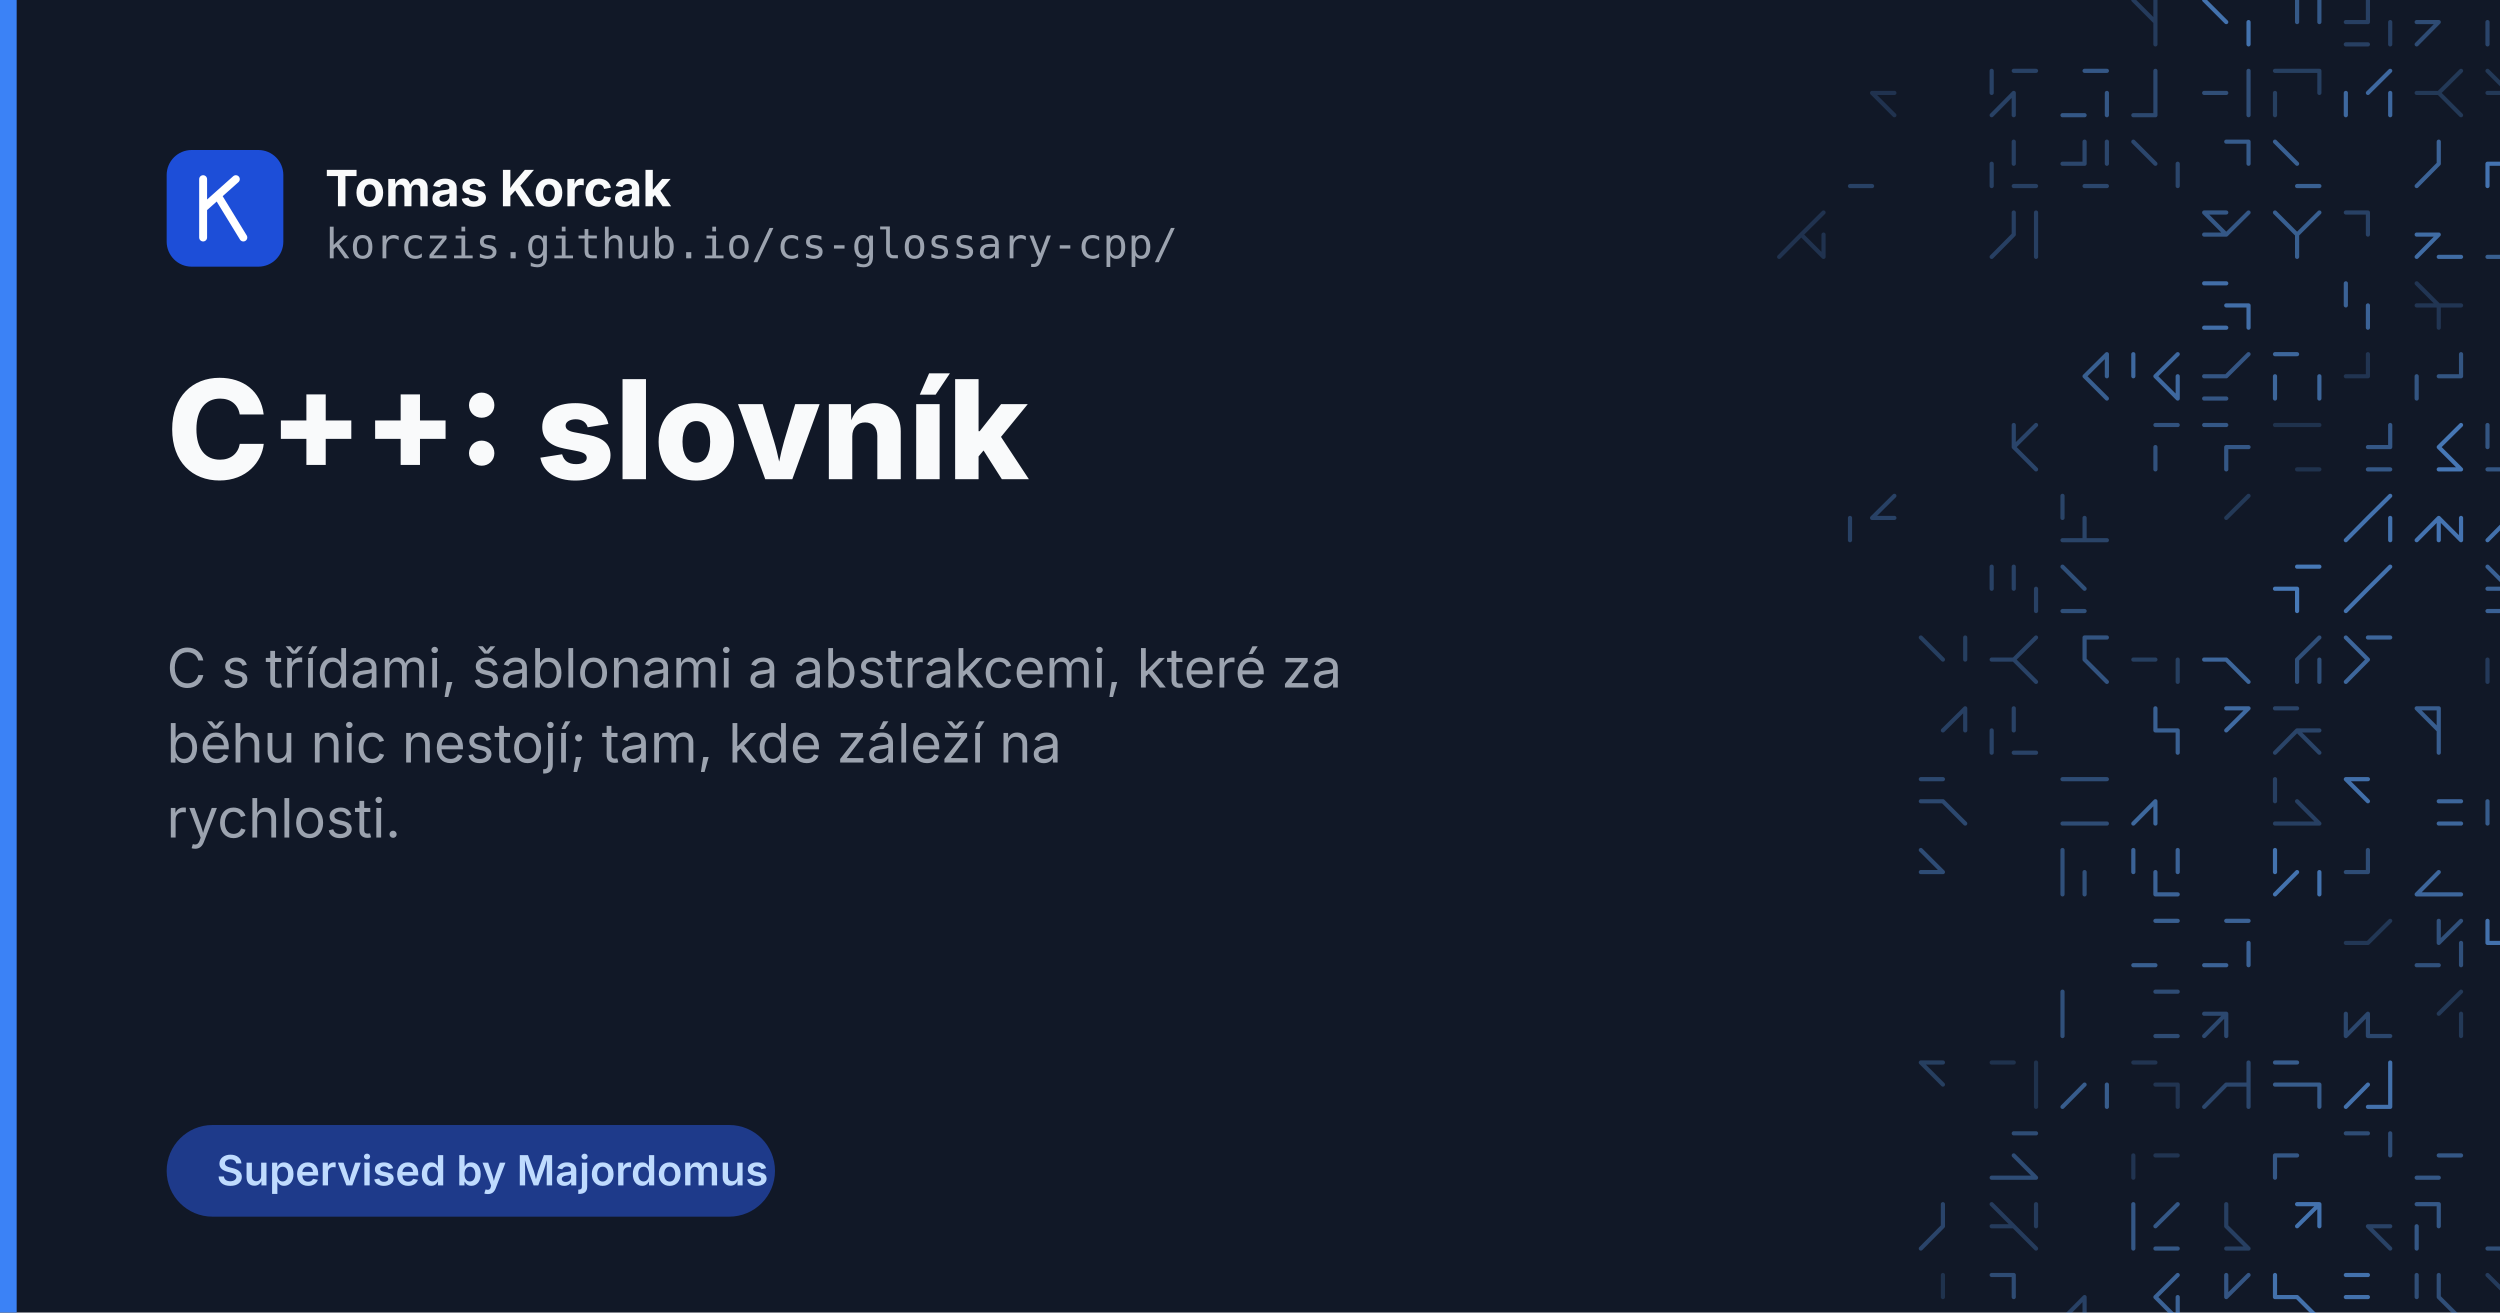
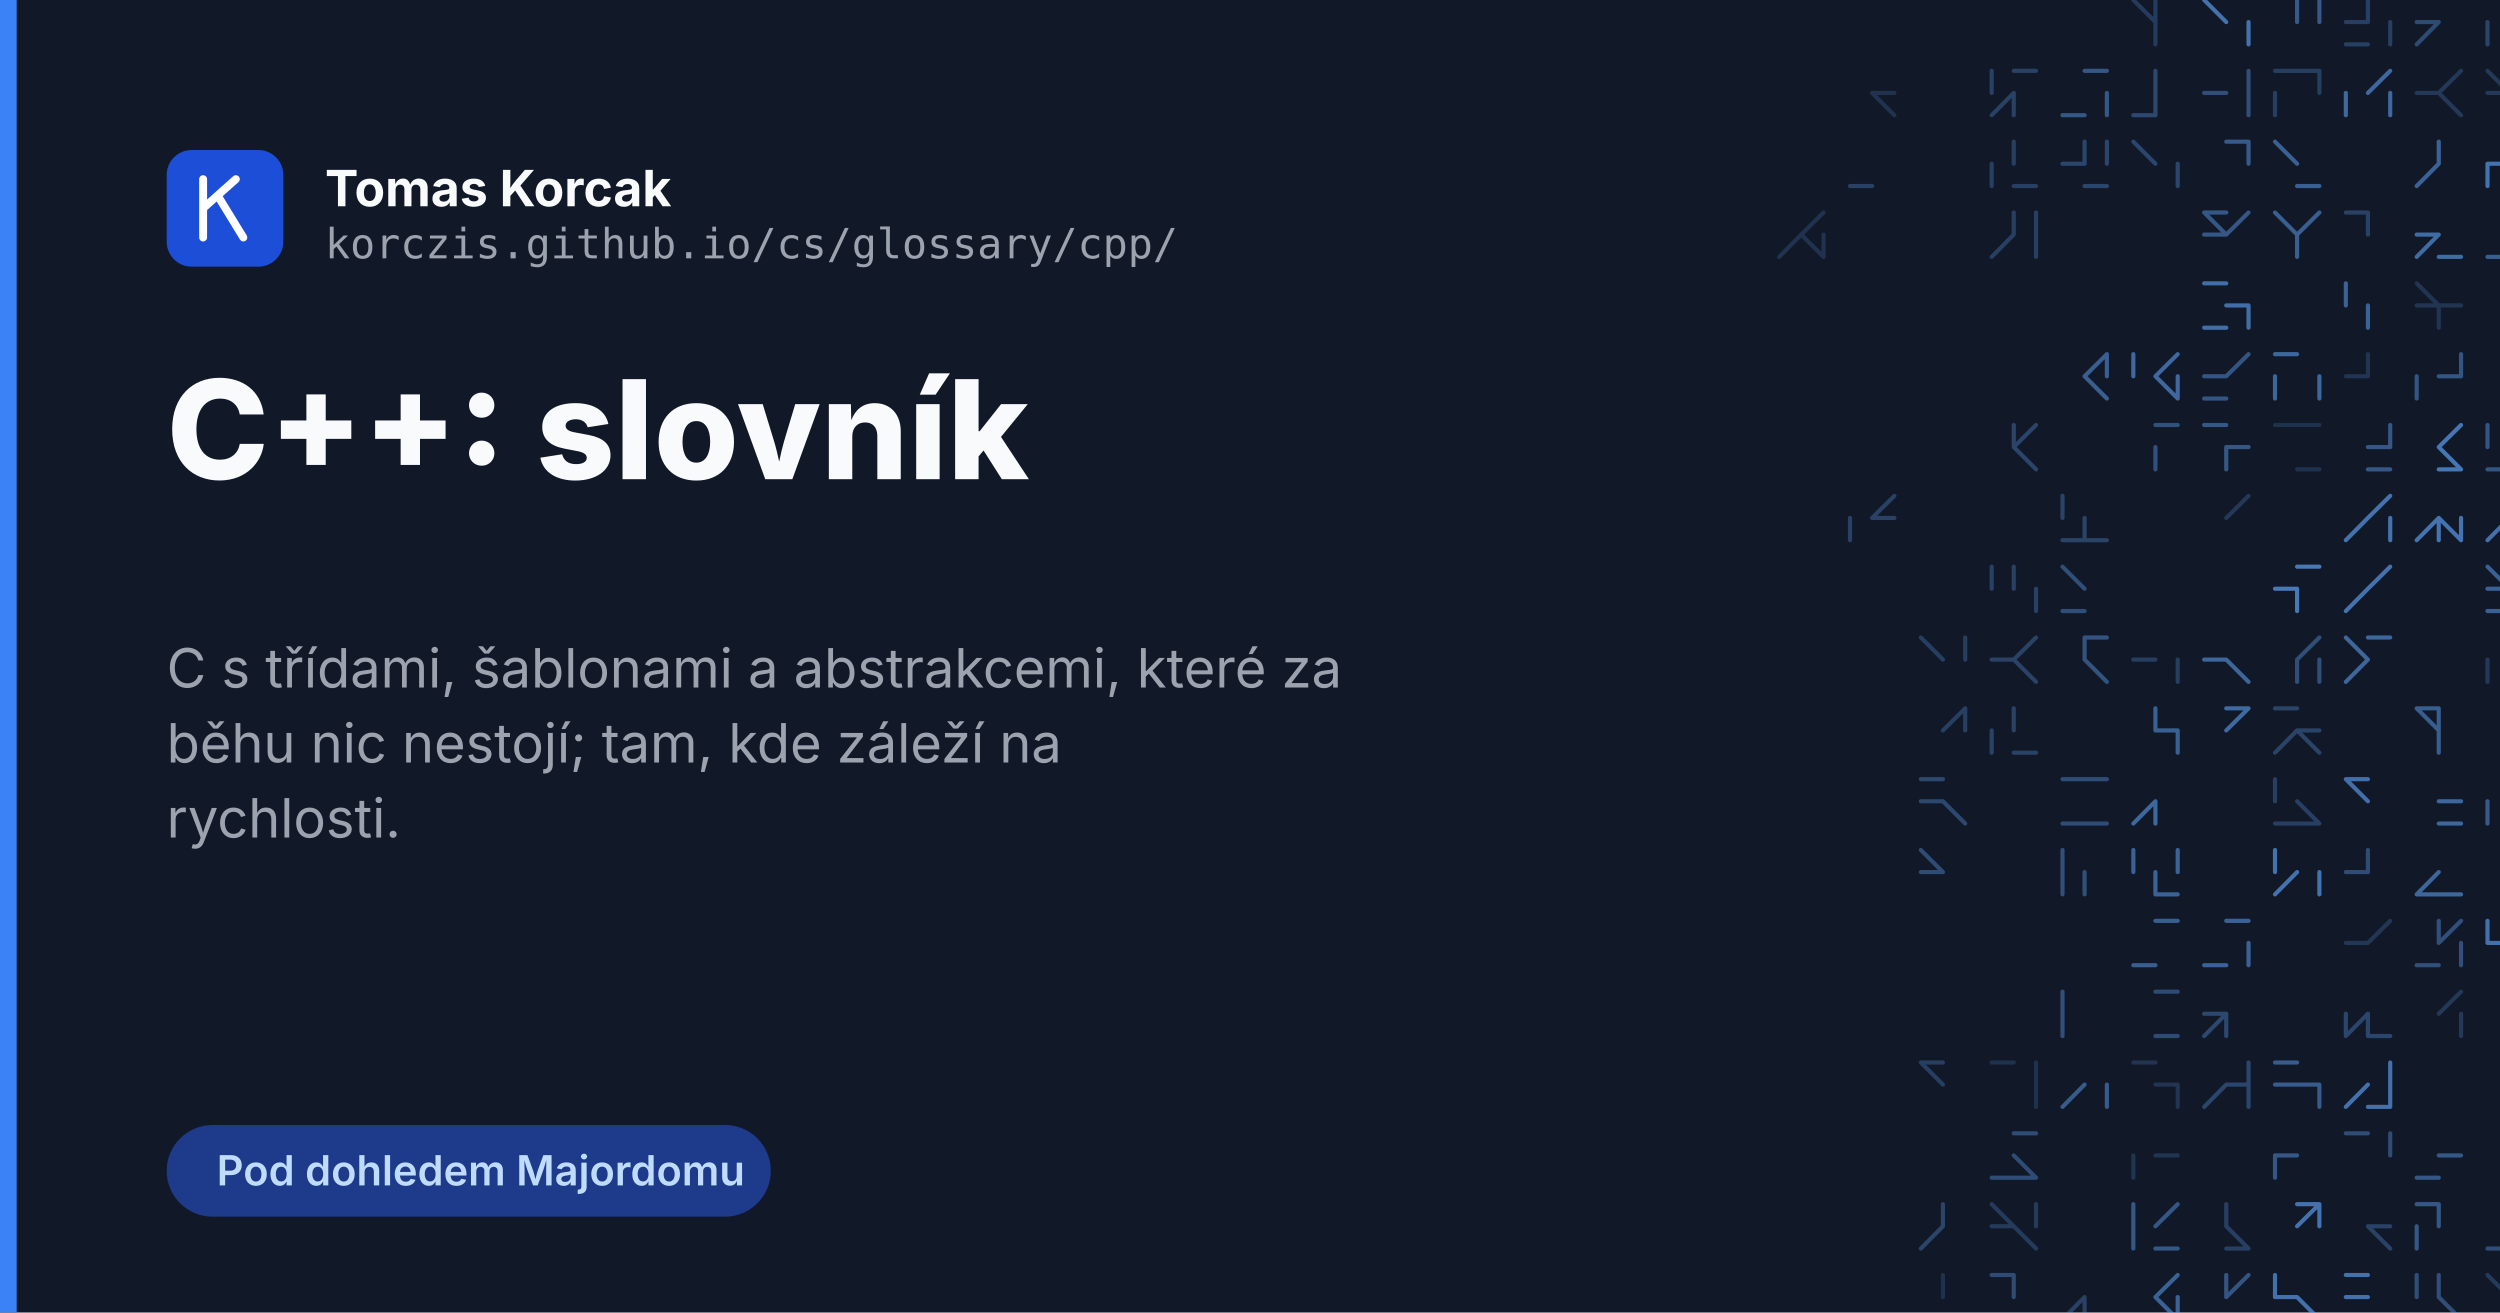
<svg xmlns="http://www.w3.org/2000/svg" width="1200" height="630" viewBox="0 0 1200 630">
  <rect width="1200" height="630" fill="#111827" />
  <g fill="none" stroke="#60a5fa" stroke-width="2" stroke-linecap="round">
    <path d="M1024.0 0.0L1034.6 10.6M1034.6 0.0L1034.6 10.6M1034.6 10.6L1034.6 21.3" opacity="0.25" />
    <path d="M1058.0 0.0L1068.6 10.6M1079.3 10.6L1079.3 21.3" opacity="0.64" />
    <path d="M1102.6 0.0L1102.6 10.6M1102.6 0.0L1102.6 10.6M1113.3 0.0L1113.3 10.6" opacity="0.46" />
    <path d="M1136.6 0.0L1136.6 10.6M1126.0 10.6L1136.6 10.6M1126.0 21.3L1136.6 21.3M1147.3 10.6L1147.3 21.3" opacity="0.28" />
    <path d="M1160.0 10.6L1170.6 10.6M1170.6 10.6L1160.0 21.3M1170.6 10.6L1160.0 21.3" opacity="0.36" />
    <path d="M1194.0 10.6L1194.0 21.3M1215.3 0.0L1215.3 10.6M1204.6 10.6L1215.3 21.3M1215.3 0.0L1215.3 10.6" opacity="0.32" />
    <path d="M1238.6 10.6L1238.6 21.3M1238.6 10.6L1249.3 21.3" opacity="0.65" />
    <path d="M898.6 44.6L909.3 55.3M898.6 44.6L909.3 44.6" opacity="0.19" />
    <path d="M966.6 44.6L956.0 55.3M966.6 44.6L966.6 55.3M956.0 34.0L956.0 44.6M966.6 34.0L977.3 34.0" opacity="0.29" />
    <path d="M1000.6 34.0L1011.3 34.0M990.0 55.3L1000.6 55.3M1011.3 44.6L1011.3 55.3M1011.3 44.6L1011.3 55.3" opacity="0.45" />
    <path d="M1034.6 44.6L1034.6 55.3M1034.6 34.0L1034.6 44.6M1024.0 55.3L1034.6 55.3M1034.6 44.6L1034.6 55.3" opacity="0.34" />
    <path d="M1058.0 44.6L1068.6 44.6M1079.3 34.0L1079.3 44.6M1079.3 44.6L1079.3 55.3" opacity="0.38" />
    <path d="M1092.0 34.0L1102.6 34.0M1092.0 44.6L1092.0 55.3M1102.6 34.0L1113.3 34.0M1113.3 34.0L1113.3 44.6" opacity="0.27" />
    <path d="M1126.0 44.6L1126.0 55.3M1147.3 44.6L1147.3 55.3M1147.3 34.0L1136.6 44.6M1147.3 34.0L1136.6 44.6" opacity="0.57" />
    <path d="M1160.0 44.6L1170.6 44.6M1181.3 34.0L1170.6 44.6M1170.6 44.6L1181.3 55.3" opacity="0.23" />
    <path d="M1204.6 34.0L1215.3 34.0M1194.0 44.6L1204.6 44.6M1204.6 44.6L1215.3 44.6M1194.0 34.0L1204.6 44.6" opacity="0.23" />
    <path d="M1228.0 44.6L1238.6 44.6M1238.6 44.6L1249.3 55.3M1238.6 34.0L1238.6 44.6" opacity="0.58" />
    <path d="M888.0 89.3L898.6 89.3M888.0 89.3L898.6 89.3" opacity="0.29" />
    <path d="M966.6 89.3L977.3 89.3M956.0 78.6L956.0 89.3M966.6 68.0L966.6 78.6" opacity="0.28" />
    <path d="M1000.6 89.3L1011.3 89.3M990.0 78.6L1000.6 78.6M1011.3 68.0L1011.3 78.6M1000.6 68.0L1000.6 78.6" opacity="0.33" />
    <path d="M1024.0 68.0L1034.6 78.6M1045.3 78.6L1045.3 89.3M1045.3 78.6L1045.3 89.3" opacity="0.33" />
    <path d="M1079.3 68.0L1079.3 78.6M1068.6 68.0L1079.3 68.0" opacity="0.47" />
    <path d="M1102.6 89.3L1113.3 89.3M1092.0 68.0L1102.6 78.6" opacity="0.51" />
    <path d="M1170.6 78.6L1160.0 89.3M1170.6 68.0L1170.6 78.6" opacity="0.53" />
    <path d="M1194.0 78.6L1204.6 78.6M1194.0 78.6L1194.0 89.3" opacity="0.65" />
    <path d="M1249.3 68.0L1249.3 78.6M1238.6 78.6L1249.3 78.6M1228.0 78.6L1238.6 78.6M1238.6 78.6L1249.3 78.6" opacity="0.56" />
    <path d="M864.6 112.6L854.0 123.3M875.3 112.6L875.3 123.3M864.6 112.6L875.3 123.3M875.3 102.0L864.6 112.6" opacity="0.19" />
    <path d="M977.3 102.0L977.3 112.6M977.3 112.6L977.3 123.3M966.6 112.6L956.0 123.3M966.6 102.0L966.6 112.6" opacity="0.28" />
    <path d="M1079.3 102.0L1068.6 112.6M1058.0 102.0L1068.6 112.6M1058.0 112.6L1068.6 112.6M1058.0 102.0L1068.6 102.0" opacity="0.45" />
    <path d="M1102.6 112.6L1102.6 123.3M1092.0 102.0L1102.6 112.6M1113.3 102.0L1102.6 112.6" opacity="0.50" />
    <path d="M1136.6 102.0L1136.6 112.6M1126.0 102.0L1136.6 102.0" opacity="0.29" />
    <path d="M1170.6 123.3L1181.3 123.3M1170.6 112.6L1160.0 123.3M1160.0 112.6L1170.6 112.6M1170.6 123.3L1181.3 123.3" opacity="0.59" />
    <path d="M1204.6 112.6L1215.3 112.6M1215.3 102.0L1215.3 112.6M1194.0 123.3L1204.6 123.3M1204.6 112.6L1204.6 123.3" opacity="0.50" />
    <path d="M1238.6 112.6L1228.0 123.3M1238.6 123.3L1249.3 123.3M1238.6 112.6L1249.3 112.6" opacity="0.42" />
    <path d="M1058.0 157.3L1068.6 157.3M1058.0 136.0L1068.6 136.0M1079.3 146.6L1079.3 157.3M1068.6 146.6L1079.3 146.6" opacity="0.61" />
    <path d="M1136.6 146.6L1136.6 157.3M1126.0 136.0L1126.0 146.6" opacity="0.53" />
    <path d="M1160.0 136.0L1170.6 146.6M1170.6 146.6L1170.6 157.3M1170.6 146.6L1181.3 146.6M1160.0 146.6L1170.6 146.6" opacity="0.21" />
    <path d="M1204.6 146.6L1215.3 157.3M1204.6 136.0L1204.6 146.6" opacity="0.40" />
    <path d="M1228.0 136.0L1238.6 146.6M1238.6 146.6L1249.3 157.3" opacity="0.30" />
    <path d="M1011.3 170.0L1011.3 180.6M1000.6 180.6L1011.3 191.3M1011.3 170.0L1011.3 180.6M1011.3 170.0L1000.6 180.6" opacity="0.50" />
    <path d="M1024.0 170.0L1024.0 180.6M1045.3 170.0L1034.6 180.6M1045.3 180.6L1045.3 191.3M1034.6 180.6L1045.3 191.3" opacity="0.57" />
    <path d="M1058.0 180.6L1068.6 180.6M1079.3 170.0L1068.6 180.6M1058.0 191.3L1068.6 191.3" opacity="0.44" />
    <path d="M1092.0 180.6L1092.0 191.3M1092.0 180.6L1092.0 191.3M1092.0 170.0L1102.6 170.0M1113.3 180.6L1113.3 191.3" opacity="0.55" />
    <path d="M1126.0 180.6L1136.6 180.6M1136.6 170.0L1136.6 180.6" opacity="0.20" />
    <path d="M1170.6 180.6L1181.3 180.6M1160.0 180.6L1160.0 191.3M1181.3 170.0L1181.3 180.6" opacity="0.43" />
    <path d="M1228.0 180.6L1228.0 191.3M1228.0 170.0L1238.6 180.6M1238.6 170.0L1249.3 170.0" opacity="0.55" />
    <path d="M966.6 204.0L966.6 214.6M977.3 204.0L966.6 214.6M966.6 214.6L977.3 225.3" opacity="0.32" />
    <path d="M1034.6 214.6L1034.6 225.3M1034.6 204.0L1045.3 204.0" opacity="0.41" />
    <path d="M1068.6 214.6L1068.6 225.3M1058.0 204.0L1068.6 204.0M1068.6 214.6L1079.3 214.6" opacity="0.45" />
    <path d="M1092.0 204.0L1102.6 204.0M1102.6 225.3L1113.3 225.3M1102.6 204.0L1113.3 204.0" opacity="0.18" />
    <path d="M1136.6 214.6L1147.3 214.6M1136.6 225.3L1147.3 225.3M1147.3 204.0L1147.3 214.6M1136.6 225.3L1147.3 225.3" opacity="0.45" />
    <path d="M1170.6 214.6L1181.3 225.3M1170.6 225.3L1181.3 225.3M1181.3 204.0L1170.6 214.6" opacity="0.67" />
    <path d="M1194.0 225.3L1204.6 225.3M1194.0 204.0L1194.0 214.6M1204.6 204.0L1204.6 214.6" opacity="0.43" />
    <path d="M909.3 238.0L898.6 248.6M898.6 248.6L909.3 248.6M888.0 248.6L888.0 259.3" opacity="0.29" />
    <path d="M1000.6 259.3L1011.3 259.3M990.0 259.3L1000.6 259.3M990.0 238.0L990.0 248.6M1000.6 248.6L1000.6 259.3" opacity="0.31" />
    <path d="M1079.3 238.0L1068.6 248.6M1079.3 238.0L1068.6 248.6" opacity="0.23" />
    <path d="M1147.3 248.6L1147.3 259.3M1147.3 238.0L1136.6 248.6M1136.6 248.6L1126.0 259.3" opacity="0.64" />
    <path d="M1170.6 248.6L1181.3 259.3M1181.3 248.6L1181.3 259.3M1170.6 248.6L1170.6 259.3M1170.6 248.6L1160.0 259.3" opacity="0.65" />
    <path d="M1204.6 238.0L1215.3 238.0M1204.6 248.6L1194.0 259.3M1215.3 238.0L1215.3 248.6" opacity="0.63" />
    <path d="M1249.3 238.0L1238.6 248.6M1238.6 248.6L1228.0 259.3" opacity="0.38" />
    <path d="M966.6 272.0L966.6 282.6M956.0 272.0L956.0 282.6M977.3 282.6L977.3 293.3" opacity="0.29" />
    <path d="M990.0 272.0L1000.6 282.6M990.0 293.3L1000.6 293.3" opacity="0.39" />
    <path d="M1102.6 272.0L1113.3 272.0M1092.0 282.6L1102.6 282.6M1102.6 282.6L1102.6 293.3" opacity="0.68" />
    <path d="M1136.6 282.6L1126.0 293.3M1147.3 272.0L1136.6 282.6" opacity="0.64" />
    <path d="M1194.0 272.0L1204.6 282.6M1194.0 282.6L1204.6 282.6M1194.0 293.3L1204.6 293.3" opacity="0.52" />
    <path d="M1238.6 282.6L1228.0 293.3M1249.3 272.0L1238.6 282.6" opacity="0.63" />
    <path d="M943.3 306.0L943.3 316.6M922.0 306.0L932.6 316.6M922.0 306.0L932.6 316.6" opacity="0.27" />
    <path d="M956.0 316.6L966.6 316.6M977.3 306.0L966.6 316.6M966.6 316.6L977.3 327.3" opacity="0.30" />
    <path d="M1000.6 306.0L1000.6 316.6M1000.6 316.6L1011.3 327.3M1000.6 306.0L1011.3 306.0" opacity="0.42" />
    <path d="M1045.3 316.6L1045.3 327.3M1045.3 316.6L1045.3 327.3M1024.0 316.6L1034.6 316.6" opacity="0.27" />
    <path d="M1068.6 316.6L1079.3 327.3M1058.0 316.6L1068.6 316.6" opacity="0.55" />
    <path d="M1102.6 316.6L1102.6 327.3M1113.3 316.6L1113.3 327.3M1113.3 306.0L1102.6 316.6" opacity="0.39" />
    <path d="M1136.6 306.0L1147.3 306.0M1136.6 316.6L1126.0 327.3M1126.0 306.0L1136.6 316.6" opacity="0.55" />
    <path d="M1204.6 306.0L1215.3 306.0M1215.3 306.0L1215.3 316.6M1194.0 316.6L1194.0 327.3" opacity="0.24" />
    <path d="M1228.0 316.6L1238.6 316.6M1228.0 327.3L1238.6 327.3" opacity="0.29" />
    <path d="M943.3 340.0L932.6 350.6M943.3 340.0L943.3 350.6M943.3 340.0L932.6 350.6M943.3 340.0L943.3 350.6" opacity="0.28" />
    <path d="M966.6 340.0L966.6 350.6M966.6 361.3L977.3 361.3M956.0 350.6L956.0 361.3" opacity="0.30" />
    <path d="M1034.6 340.0L1034.6 350.6M1034.6 350.6L1045.3 350.6M1045.3 350.6L1045.3 361.3" opacity="0.51" />
    <path d="M1079.3 340.0L1068.6 350.6M1068.6 340.0L1079.3 340.0" opacity="0.58" />
    <path d="M1102.6 350.6L1092.0 361.3M1102.6 350.6L1113.3 350.6M1092.0 340.0L1102.6 340.0M1102.6 350.6L1113.3 361.3" opacity="0.31" />
    <path d="M1170.6 340.0L1170.6 350.6M1170.6 350.6L1170.6 361.3M1160.0 340.0L1170.6 350.6M1160.0 340.0L1170.6 340.0" opacity="0.49" />
    <path d="M1215.3 340.0L1215.3 350.6M1204.6 350.6L1215.3 361.3" opacity="0.52" />
    <path d="M1238.6 340.0L1238.6 350.6M1249.3 340.0L1249.3 350.6M1249.3 340.0L1249.3 350.6" opacity="0.22" />
    <path d="M922.0 374.0L932.6 374.0M922.0 384.6L932.6 384.6M932.6 384.6L943.3 395.3M922.0 384.6L932.6 384.6" opacity="0.34" />
    <path d="M990.0 374.0L1000.6 374.0M1000.6 374.0L1011.3 374.0M1000.6 395.3L1011.3 395.3M990.0 395.3L1000.6 395.3" opacity="0.37" />
    <path d="M1034.6 384.6L1034.6 395.3M1034.6 384.6L1024.0 395.3" opacity="0.56" />
    <path d="M1102.6 395.3L1113.3 395.3M1092.0 374.0L1092.0 384.6M1102.6 384.6L1113.3 395.3M1092.0 395.3L1102.6 395.3" opacity="0.28" />
    <path d="M1126.0 374.0L1136.6 384.6M1126.0 374.0L1136.6 374.0" opacity="0.62" />
    <path d="M1170.6 395.3L1181.3 395.3M1170.6 384.6L1181.3 384.6" opacity="0.55" />
    <path d="M1194.0 384.6L1194.0 395.3M1194.0 384.6L1194.0 395.3" opacity="0.47" />
    <path d="M1228.0 384.6L1238.6 384.6M1238.6 395.3L1249.3 395.3M1228.0 374.0L1228.0 384.6" opacity="0.42" />
    <path d="M922.0 408.0L932.6 418.6M922.0 418.6L932.6 418.6" opacity="0.37" />
    <path d="M990.0 408.0L990.0 418.6M1000.6 418.6L1000.6 429.3M990.0 418.6L990.0 429.3" opacity="0.40" />
    <path d="M1045.3 408.0L1045.3 418.6M1034.6 429.3L1045.3 429.3M1024.0 408.0L1024.0 418.6M1034.6 418.6L1034.6 429.3" opacity="0.53" />
    <path d="M1092.0 408.0L1092.0 418.6M1113.3 418.6L1113.3 429.3M1102.6 418.6L1092.0 429.3" opacity="0.64" />
    <path d="M1126.0 418.6L1136.6 418.6M1136.6 408.0L1136.6 418.6" opacity="0.37" />
    <path d="M1160.0 429.3L1170.6 429.3M1170.6 429.3L1181.3 429.3M1170.6 418.6L1160.0 429.3" opacity="0.55" />
    <path d="M1024.0 463.3L1034.6 463.3M1034.6 442.0L1045.3 442.0" opacity="0.50" />
    <path d="M1058.0 463.3L1068.6 463.3M1079.3 452.6L1079.3 463.3M1079.3 452.6L1079.3 463.3M1068.6 442.0L1079.3 442.0" opacity="0.53" />
    <path d="M1147.3 442.0L1136.6 452.6M1126.0 452.6L1136.6 452.6" opacity="0.22" />
    <path d="M1170.6 442.0L1170.6 452.6M1160.0 463.3L1170.6 463.3M1181.3 452.6L1181.3 463.3M1181.3 442.0L1170.6 452.6" opacity="0.40" />
    <path d="M1215.3 442.0L1215.3 452.6M1194.0 442.0L1194.0 452.6M1194.0 452.6L1204.6 452.6M1194.0 442.0L1194.0 452.6" opacity="0.63" />
    <path d="M1228.0 463.3L1238.6 463.3M1238.6 442.0L1238.6 452.6M1228.0 442.0L1228.0 452.6M1238.6 452.6L1228.0 463.3" opacity="0.36" />
    <path d="M990.0 486.6L990.0 497.3M990.0 476.0L990.0 486.6" opacity="0.40" />
    <path d="M1034.6 476.0L1045.3 476.0M1034.6 497.3L1045.3 497.3" opacity="0.36" />
    <path d="M1068.6 486.6L1068.6 497.3M1058.0 486.6L1068.6 486.6M1068.6 486.6L1058.0 497.3" opacity="0.34" />
    <path d="M1136.6 486.6L1136.6 497.3M1136.6 497.3L1147.3 497.3M1136.6 486.6L1126.0 497.3M1126.0 486.6L1126.0 497.3" opacity="0.33" />
    <path d="M1181.3 476.0L1170.6 486.6M1181.3 486.6L1181.3 497.3" opacity="0.23" />
    <path d="M1228.0 476.0L1238.6 486.6M1249.3 476.0L1238.6 486.6M1238.6 497.3L1249.3 497.3" opacity="0.46" />
    <path d="M922.0 510.0L932.6 520.6M922.0 510.0L932.6 510.0" opacity="0.27" />
    <path d="M977.3 510.0L977.3 520.6M977.3 520.6L977.3 531.3M956.0 510.0L966.6 510.0" opacity="0.18" />
    <path d="M1011.3 520.6L1011.3 531.3M1000.6 520.6L990.0 531.3" opacity="0.48" />
    <path d="M1045.3 520.6L1045.3 531.3M1034.6 520.6L1045.3 520.6M1024.0 510.0L1034.6 510.0" opacity="0.20" />
    <path d="M1079.3 510.0L1079.3 520.6M1068.6 520.6L1079.3 520.6M1079.3 520.6L1079.3 531.3M1068.6 520.6L1058.0 531.3" opacity="0.33" />
    <path d="M1092.0 520.6L1102.6 520.6M1113.3 520.6L1113.3 531.3M1102.6 520.6L1113.3 520.6M1092.0 510.0L1102.6 510.0" opacity="0.48" />
    <path d="M1136.6 520.6L1126.0 531.3M1147.3 510.0L1147.3 520.6M1147.3 520.6L1147.3 531.3M1136.6 531.3L1147.3 531.3" opacity="0.63" />
    <path d="M1238.6 520.6L1238.6 531.3M1228.0 510.0L1238.6 510.0M1249.3 510.0L1249.3 520.6" opacity="0.35" />
    <path d="M966.6 544.0L977.3 544.0M956.0 565.3L966.6 565.3M966.6 565.3L977.3 565.3M966.6 554.6L977.3 565.3" opacity="0.37" />
    <path d="M1024.0 554.6L1024.0 565.3M1034.6 554.6L1045.3 554.6" opacity="0.20" />
    <path d="M1092.0 554.6L1102.6 554.6M1092.0 554.6L1092.0 565.3M1092.0 554.6L1102.6 554.6" opacity="0.45" />
    <path d="M1126.0 544.0L1136.6 544.0M1147.3 544.0L1147.3 554.6" opacity="0.37" />
    <path d="M1160.0 565.3L1170.6 565.3M1170.6 554.6L1181.3 554.6M1170.6 554.6L1181.3 554.6" opacity="0.45" />
    <path d="M1204.6 544.0L1204.6 554.6M1204.6 544.0L1204.6 554.6" opacity="0.42" />
    <path d="M1228.0 554.6L1238.6 554.6M1249.3 554.6L1249.3 565.3M1238.6 554.6L1249.3 565.3" opacity="0.23" />
    <path d="M932.6 578.0L932.6 588.6M932.6 588.6L922.0 599.3" opacity="0.32" />
    <path d="M977.3 578.0L977.3 588.6M966.6 588.6L977.3 599.3M956.0 588.6L966.6 588.6M956.0 578.0L966.6 588.6" opacity="0.25" />
    <path d="M1024.0 578.0L1024.0 588.6M1034.6 599.3L1045.3 599.3M1045.3 578.0L1034.6 588.6M1024.0 588.6L1024.0 599.3" opacity="0.45" />
    <path d="M1068.6 588.6L1079.3 599.3M1068.6 599.3L1079.3 599.3M1068.6 578.0L1068.6 588.6" opacity="0.28" />
    <path d="M1113.3 578.0L1113.3 588.6M1102.6 578.0L1113.3 578.0M1113.3 578.0L1102.6 588.6" opacity="0.64" />
    <path d="M1136.6 588.6L1147.3 599.3M1136.6 588.6L1147.3 588.6" opacity="0.30" />
    <path d="M1160.0 578.0L1170.6 578.0M1160.0 588.6L1160.0 599.3M1170.6 578.0L1170.6 588.6" opacity="0.45" />
    <path d="M1194.0 599.3L1204.6 599.3M1204.6 588.6L1215.3 599.3" opacity="0.38" />
    <path d="M1249.3 578.0L1249.3 588.6M1249.3 588.6L1249.3 599.3M1228.0 588.6L1228.0 599.3" opacity="0.22" />
    <path d="M932.6 612.0L932.6 622.6M922.0 633.3L932.6 633.3" opacity="0.18" />
    <path d="M966.6 633.3L977.3 633.3M956.0 612.0L966.6 612.0M966.6 633.3L977.3 633.3M966.6 612.0L966.6 622.6" opacity="0.36" />
    <path d="M1000.6 622.6L1000.6 633.3M1000.6 622.6L990.0 633.3" opacity="0.29" />
    <path d="M1034.6 622.6L1045.3 633.3M1045.3 622.6L1045.3 633.3M1045.3 612.0L1034.6 622.6" opacity="0.53" />
    <path d="M1068.6 612.0L1068.6 622.6M1079.3 612.0L1068.6 622.6M1068.6 633.3L1079.3 633.3M1068.6 612.0L1068.6 622.6" opacity="0.44" />
    <path d="M1092.0 612.0L1092.0 622.6M1092.0 622.6L1102.6 622.6M1102.6 622.6L1113.3 633.3" opacity="0.63" />
    <path d="M1126.0 612.0L1136.6 612.0M1126.0 622.6L1136.6 622.6" opacity="0.63" />
    <path d="M1170.6 612.0L1170.6 622.6M1160.0 612.0L1160.0 622.6M1170.6 622.6L1181.3 633.3M1160.0 633.3L1170.6 633.3" opacity="0.38" />
    <path d="M1204.6 622.6L1204.6 633.3M1194.0 612.0L1204.6 622.6" opacity="0.25" />
    <path d="M888.0 646.0L888.0 656.6M898.6 646.0L898.6 656.6M888.0 667.3L898.6 667.3M888.0 656.6L888.0 667.3" opacity="0.26" />
    <path d="M966.6 646.0L966.6 656.6M977.3 656.6L977.3 667.3M966.6 656.6L977.3 667.3" opacity="0.37" />
    <path d="M990.0 646.0L1000.6 646.0M1000.6 646.0L1011.3 646.0M990.0 656.6L1000.6 656.6M1000.6 656.6L1011.3 656.6" opacity="0.31" />
    <path d="M1045.3 646.0L1034.6 656.6M1024.0 656.6L1034.6 656.6M1024.0 656.6L1024.0 667.3M1024.0 646.0L1034.6 656.6" opacity="0.42" />
    <path d="M1068.6 656.6L1068.6 667.3M1068.6 656.6L1079.3 667.3M1068.6 656.6L1068.6 667.3" opacity="0.35" />
    <path d="M1102.6 646.0L1102.6 656.6M1102.6 656.6L1102.6 667.3" opacity="0.39" />
    <path d="M1126.0 646.0L1136.6 646.0M1136.6 646.0L1136.6 656.6M1136.6 667.3L1147.3 667.3" opacity="0.58" />
    <path d="M1170.6 656.6L1181.3 667.3M1170.6 656.6L1170.6 667.3" opacity="0.48" />
    <path d="M1238.6 656.6L1249.3 667.3M1228.0 646.0L1228.0 656.6" opacity="0.56" />
  </g>
  <rect x="0" y="0" width="8" height="630" fill="#3b82f6" />
  <g font-family="Inter, Helvetica Neue, Helvetica, Arial, sans-serif">
    <rect x="80" y="72" width="56" height="56" rx="12" fill="#1d4ed8" />
    <g fill="none" stroke="#fff" stroke-width="3.8" stroke-linecap="round" stroke-linejoin="round">
      <path d="M97.5 86v28M97.5 100l15.7-14M104.5 93.9l12.3 20.1" />
    </g>
    <text x="156" y="99" font-size="24" font-weight="700" fill="#f9fafb">Tomas Korcak</text>
-     <text x="156" y="124" font-size="20" font-family="JetBrains Mono, Menlo, monospace" fill="#9ca3af">korczis.github.io/cs-glossary-cpp/</text>
+     <text x="156" y="124" font-size="20" font-family="JetBrains Mono, Menlo, monospace" fill="#9ca3af">korczis.github.io/cs/glossary/cpp/</text>
    <text x="80" y="230" font-size="66" font-weight="800" fill="#f9fafb">C++: slovník</text>
    <text x="80" y="330" font-size="26" fill="#9ca3af">C s třídami, šablonami a abstrakcemi, které za</text>
    <text x="80" y="366" font-size="26" fill="#9ca3af">běhu nic nestojí; tam, kde záleží na</text>
    <text x="80" y="402" font-size="26" fill="#9ca3af">rychlosti.</text>
-     <rect x="80" y="540" width="292" height="44" rx="22" fill="#1e3a8a" />
-     <text x="104" y="569" font-size="20" font-weight="600" fill="#bfdbfe">Supervised by Majordomus</text>
+     <rect x="80" y="540" width="290" height="44" rx="22" fill="#1e3a8a" />
+     <text x="104" y="569" font-size="20" font-weight="600" fill="#bfdbfe">Pod dohledem Majordomu</text>
  </g>
</svg>
